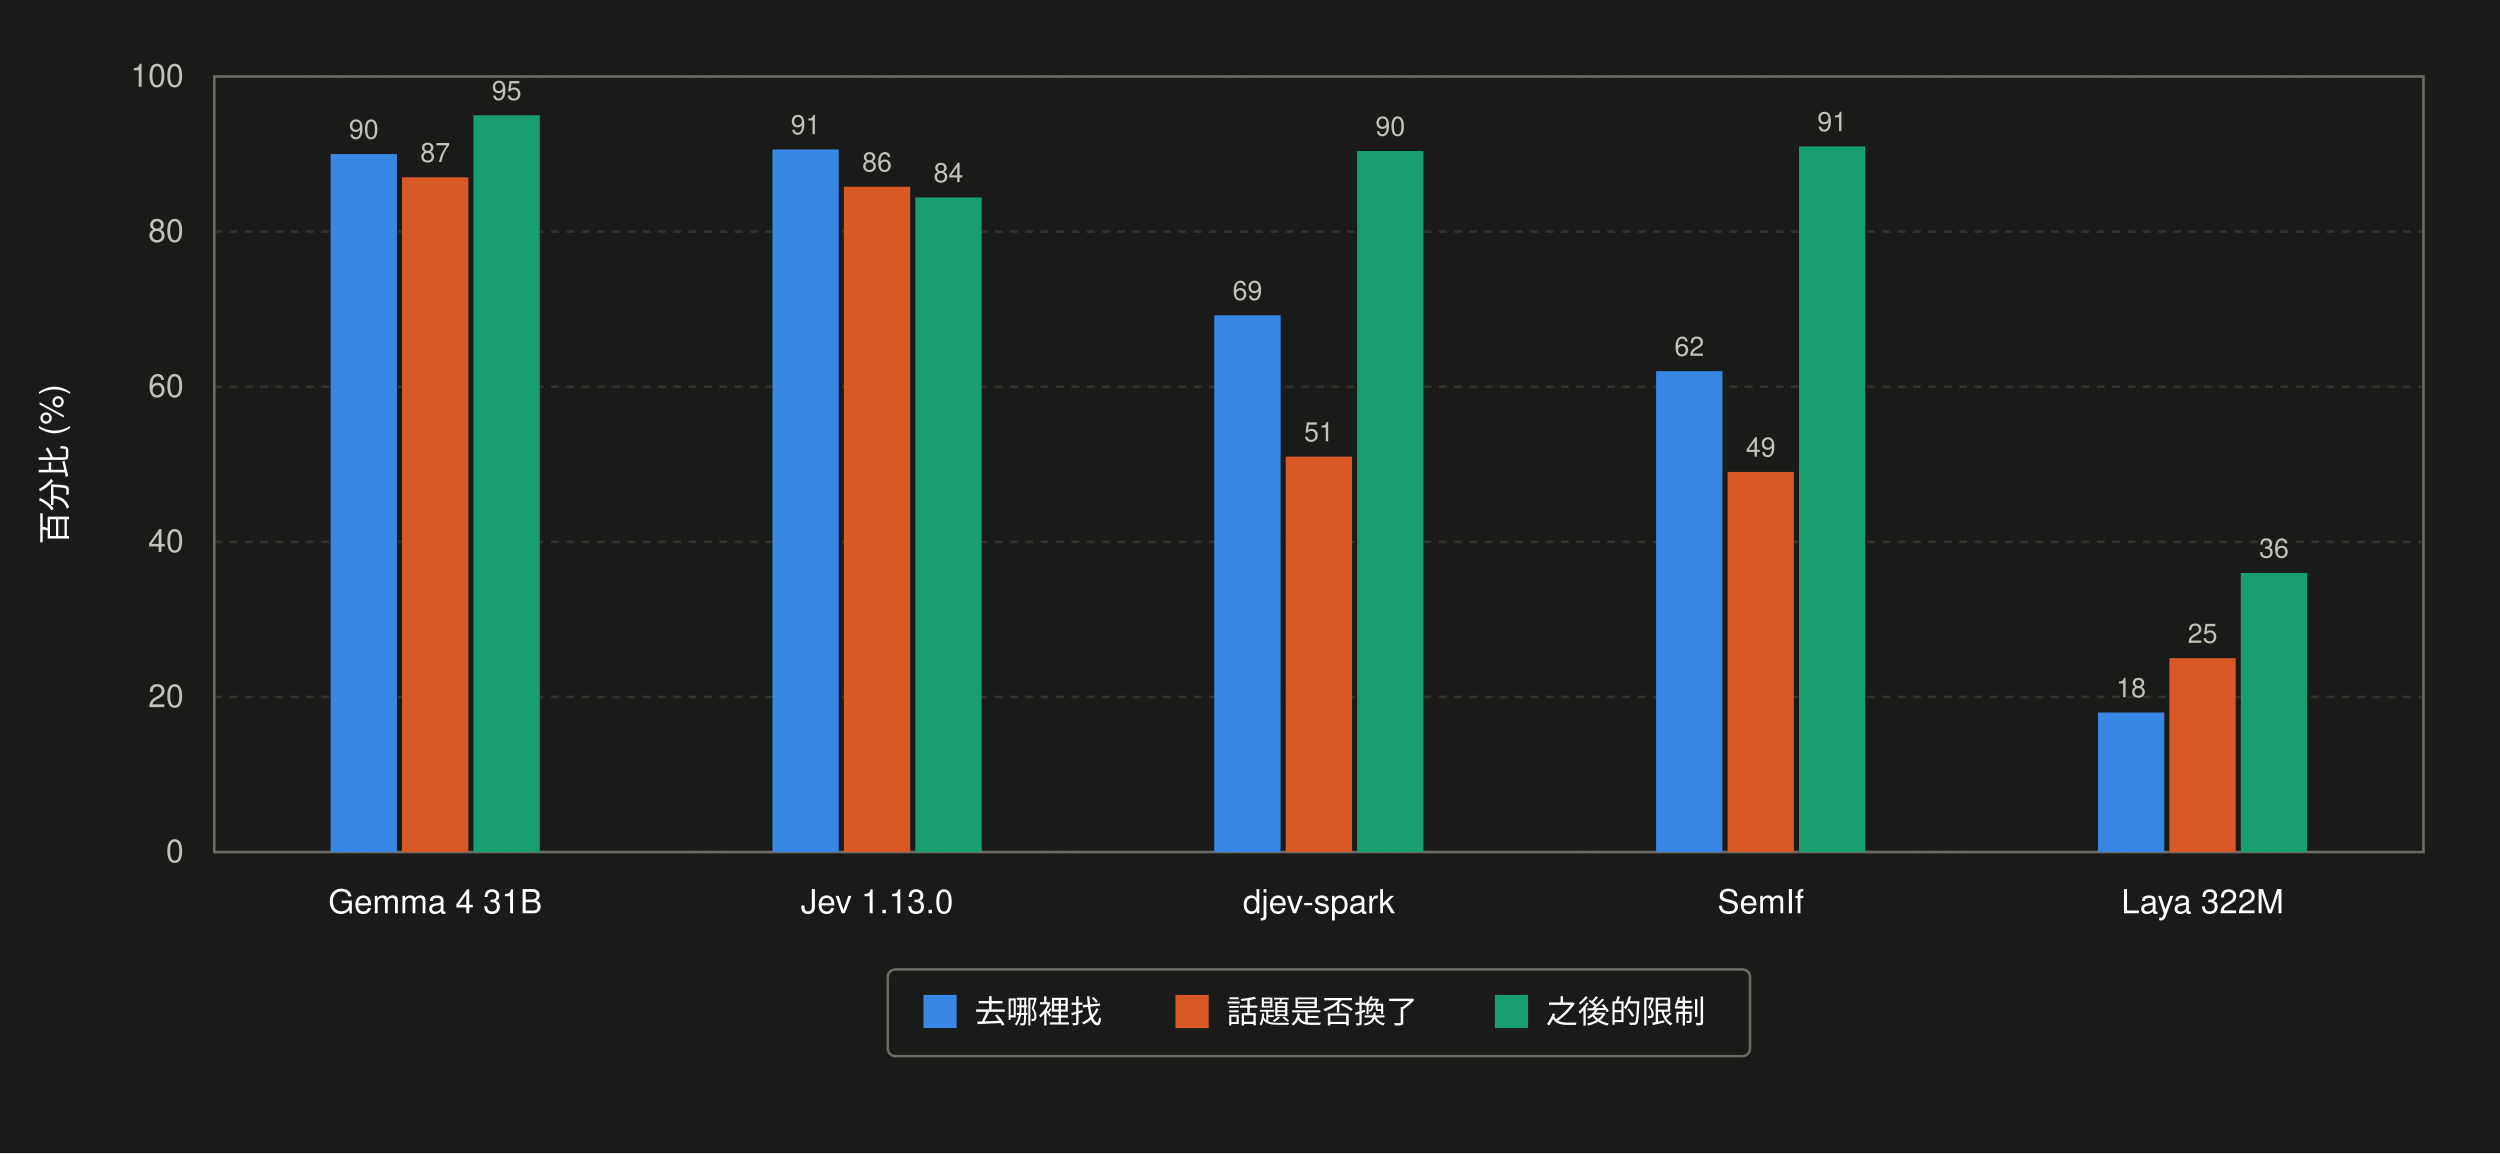
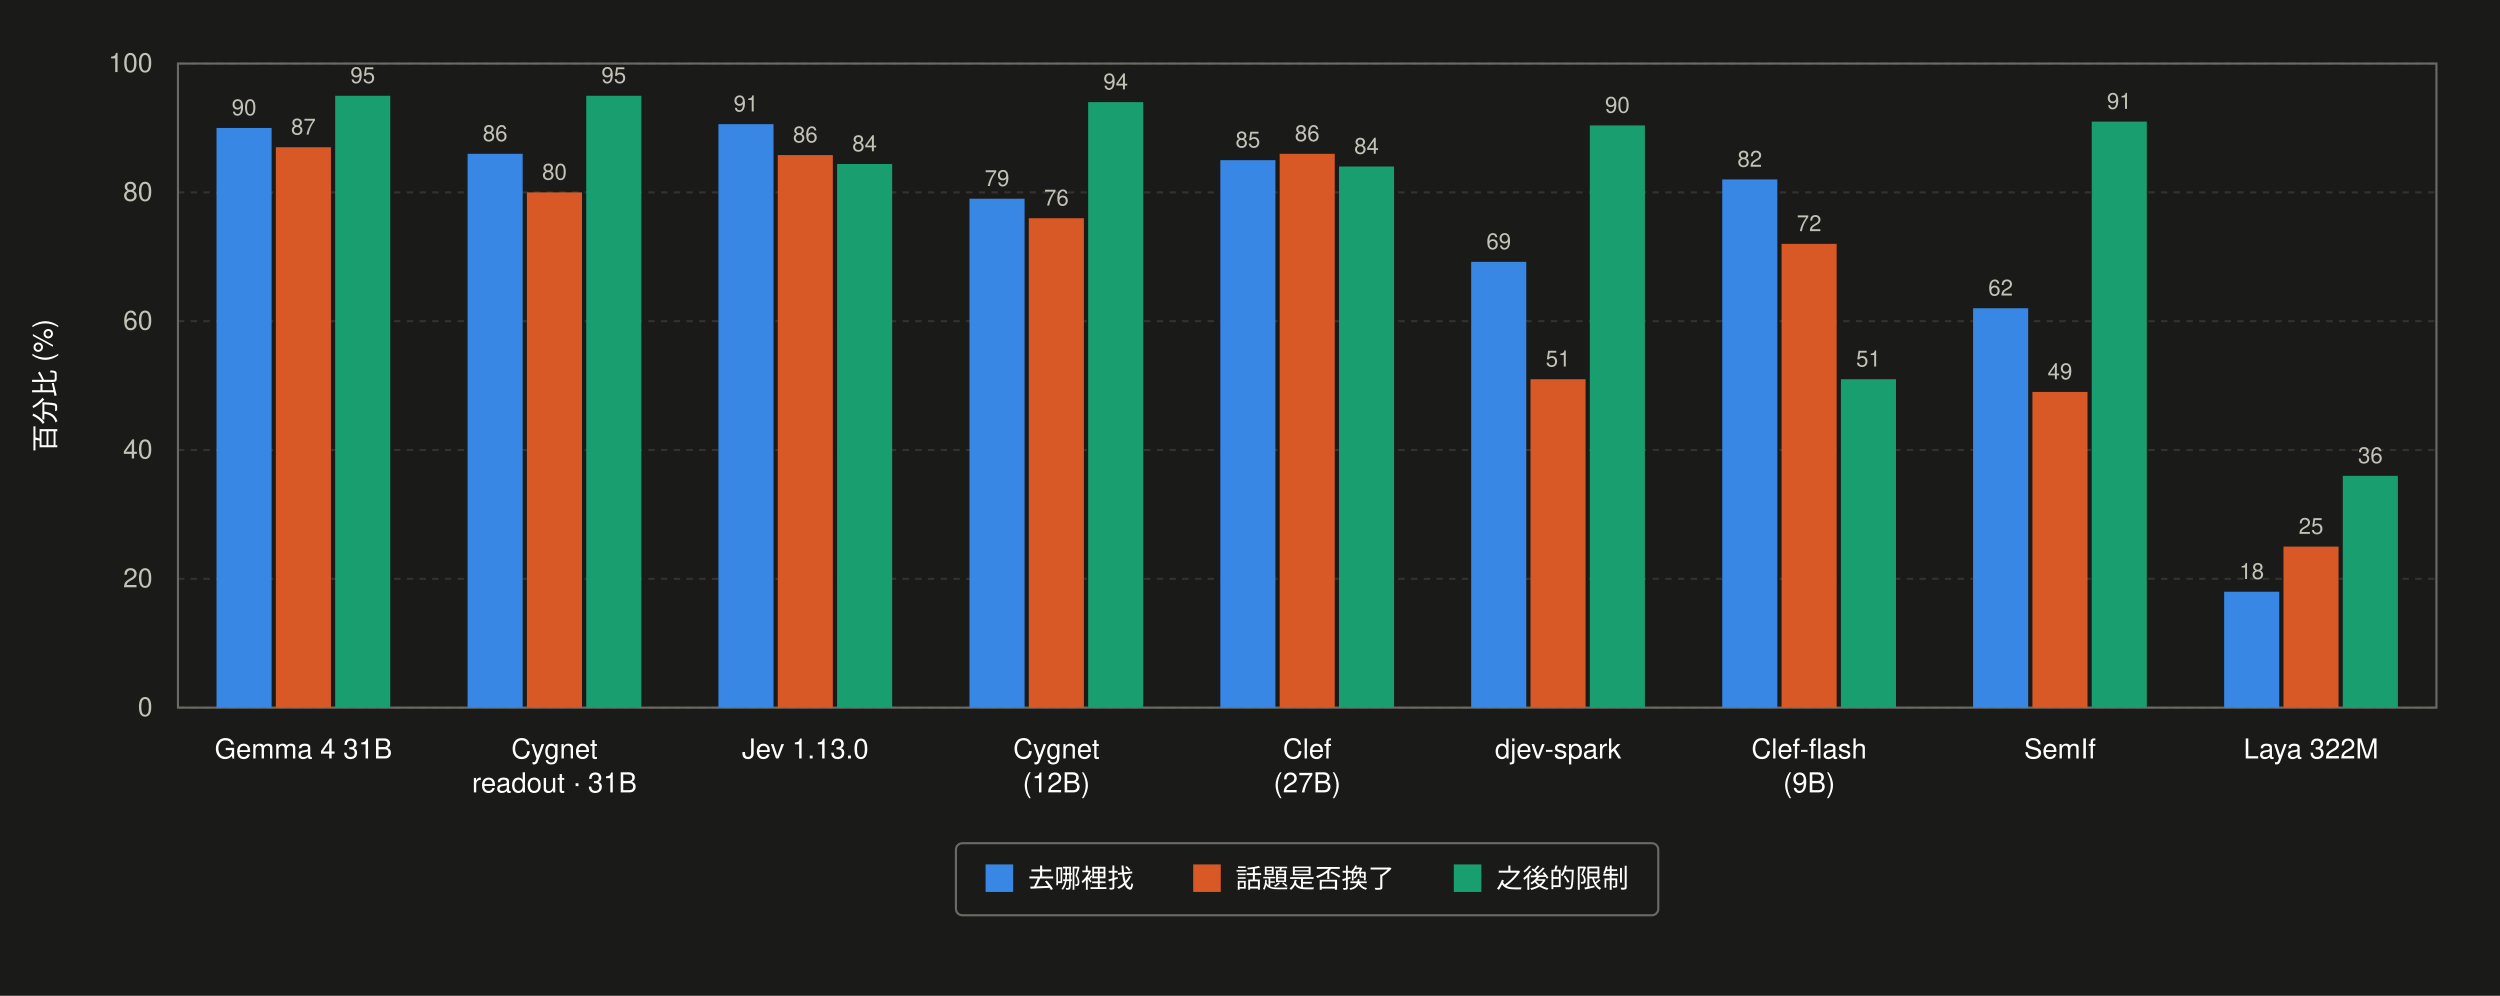
- <svg xmlns="http://www.w3.org/2000/svg" width="980" height="452" viewBox="0 0 980 452" font-family="-apple-system,BlinkMacSystemFont,Segoe UI,Helvetica,Arial,sans-serif">
-   <rect width="980" height="452" fill="#1a1a19" />
-   <line x1="84" y1="334.0" x2="950" y2="334.0" stroke="#33322f" stroke-width="1" stroke-dasharray="3 3" />
+ <svg xmlns="http://www.w3.org/2000/svg" width="1180" height="470" viewBox="0 0 1180 470" font-family="-apple-system,BlinkMacSystemFont,Segoe UI,Helvetica,Arial,sans-serif">
+   <rect width="1180" height="470" fill="#1a1a19" />
+   <line x1="84" y1="334.0" x2="1150" y2="334.0" stroke="#33322f" stroke-width="1" stroke-dasharray="3 3" />
  <text x="72" y="338.0" font-size="12.5" fill="#c3c2b7" text-anchor="end">0</text>
-   <line x1="84" y1="273.2" x2="950" y2="273.2" stroke="#33322f" stroke-width="1" stroke-dasharray="3 3" />
+   <line x1="84" y1="273.2" x2="1150" y2="273.2" stroke="#33322f" stroke-width="1" stroke-dasharray="3 3" />
  <text x="72" y="277.2" font-size="12.5" fill="#c3c2b7" text-anchor="end">20</text>
-   <line x1="84" y1="212.4" x2="950" y2="212.4" stroke="#33322f" stroke-width="1" stroke-dasharray="3 3" />
+   <line x1="84" y1="212.4" x2="1150" y2="212.4" stroke="#33322f" stroke-width="1" stroke-dasharray="3 3" />
  <text x="72" y="216.4" font-size="12.5" fill="#c3c2b7" text-anchor="end">40</text>
-   <line x1="84" y1="151.6" x2="950" y2="151.6" stroke="#33322f" stroke-width="1" stroke-dasharray="3 3" />
+   <line x1="84" y1="151.6" x2="1150" y2="151.6" stroke="#33322f" stroke-width="1" stroke-dasharray="3 3" />
  <text x="72" y="155.6" font-size="12.5" fill="#c3c2b7" text-anchor="end">60</text>
-   <line x1="84" y1="90.8" x2="950" y2="90.8" stroke="#33322f" stroke-width="1" stroke-dasharray="3 3" />
+   <line x1="84" y1="90.8" x2="1150" y2="90.8" stroke="#33322f" stroke-width="1" stroke-dasharray="3 3" />
  <text x="72" y="94.8" font-size="12.5" fill="#c3c2b7" text-anchor="end">80</text>
-   <line x1="84" y1="30.0" x2="950" y2="30.0" stroke="#33322f" stroke-width="1" stroke-dasharray="3 3" />
+   <line x1="84" y1="30.0" x2="1150" y2="30.0" stroke="#33322f" stroke-width="1" stroke-dasharray="3 3" />
  <text x="72" y="34.0" font-size="12.5" fill="#c3c2b7" text-anchor="end">100</text>
-   <rect x="84" y="30" width="866" height="304" fill="none" stroke="#6b6a64" stroke-width="1" />
+   <rect x="84" y="30" width="1066" height="304" fill="none" stroke="#6b6a64" stroke-width="1" />
  <text transform="translate(26,182) rotate(-90)" font-size="13" fill="#ffffff" text-anchor="middle">百分比 (%)</text>
-   <rect x="129.6" y="60.4" width="26" height="273.6" fill="#3987e5" />
-   <text x="142.6" y="54.4" font-size="10.5" fill="#c3c2b7" text-anchor="middle">90</text>
-   <rect x="157.6" y="69.5" width="26" height="264.5" fill="#d95926" />
-   <text x="170.6" y="63.5" font-size="10.5" fill="#c3c2b7" text-anchor="middle">87</text>
-   <rect x="185.6" y="45.2" width="26" height="288.8" fill="#199e70" />
-   <text x="198.6" y="39.2" font-size="10.5" fill="#c3c2b7" text-anchor="middle">95</text>
-   <text x="170.6" y="358" font-size="13" fill="#ffffff" text-anchor="middle">Gemma 4 31B</text>
-   <rect x="302.8" y="58.6" width="26" height="275.4" fill="#3987e5" />
-   <text x="315.8" y="52.6" font-size="10.5" fill="#c3c2b7" text-anchor="middle">91</text>
-   <rect x="330.8" y="73.2" width="26" height="260.8" fill="#d95926" />
-   <text x="343.8" y="67.2" font-size="10.5" fill="#c3c2b7" text-anchor="middle">86</text>
-   <rect x="358.8" y="77.4" width="26" height="256.6" fill="#199e70" />
-   <text x="371.8" y="71.4" font-size="10.5" fill="#c3c2b7" text-anchor="middle">84</text>
-   <text x="343.8" y="358" font-size="13" fill="#ffffff" text-anchor="middle">Jev 1.13.0</text>
-   <rect x="476.0" y="123.6" width="26" height="210.4" fill="#3987e5" />
-   <text x="489.0" y="117.6" font-size="10.5" fill="#c3c2b7" text-anchor="middle">69</text>
-   <rect x="504.0" y="179.0" width="26" height="155.0" fill="#d95926" />
-   <text x="517.0" y="173.0" font-size="10.5" fill="#c3c2b7" text-anchor="middle">51</text>
-   <rect x="532.0" y="59.2" width="26" height="274.8" fill="#199e70" />
-   <text x="545.0" y="53.2" font-size="10.5" fill="#c3c2b7" text-anchor="middle">90</text>
-   <text x="517.0" y="358" font-size="13" fill="#ffffff" text-anchor="middle">djev-spark</text>
-   <rect x="649.2" y="145.5" width="26" height="188.5" fill="#3987e5" />
-   <text x="662.2" y="139.5" font-size="10.5" fill="#c3c2b7" text-anchor="middle">62</text>
-   <rect x="677.2" y="185.0" width="26" height="149.0" fill="#d95926" />
-   <text x="690.2" y="179.0" font-size="10.5" fill="#c3c2b7" text-anchor="middle">49</text>
-   <rect x="705.2" y="57.4" width="26" height="276.6" fill="#199e70" />
-   <text x="718.2" y="51.4" font-size="10.5" fill="#c3c2b7" text-anchor="middle">91</text>
-   <text x="690.2" y="358" font-size="13" fill="#ffffff" text-anchor="middle">SemIf</text>
-   <rect x="822.4" y="279.3" width="26" height="54.7" fill="#3987e5" />
-   <text x="835.4" y="273.3" font-size="10.5" fill="#c3c2b7" text-anchor="middle">18</text>
-   <rect x="850.4" y="258.0" width="26" height="76.0" fill="#d95926" />
-   <text x="863.4" y="252.0" font-size="10.5" fill="#c3c2b7" text-anchor="middle">25</text>
-   <rect x="878.4" y="224.6" width="26" height="109.4" fill="#199e70" />
-   <text x="891.4" y="218.6" font-size="10.5" fill="#c3c2b7" text-anchor="middle">36</text>
-   <text x="863.4" y="358" font-size="13" fill="#ffffff" text-anchor="middle">Laya 322M</text>
-   <rect x="348.0" y="380" width="338.0" height="34" rx="3" fill="none" stroke="#6b6a64" stroke-width="1" />
-   <rect x="362.0" y="390" width="13" height="13" fill="#3987e5" />
-   <text x="382.0" y="401" font-size="12.5" fill="#ffffff">去哪裡找</text>
-   <rect x="460.8" y="390" width="13" height="13" fill="#d95926" />
-   <text x="480.8" y="401" font-size="12.5" fill="#ffffff">話題是否換了</text>
-   <rect x="586.0" y="390" width="13" height="13" fill="#199e70" />
-   <text x="606.0" y="401" font-size="12.5" fill="#ffffff">之後的限制</text>
+   <rect x="102.2" y="60.4" width="26" height="273.6" fill="#3987e5" />
+   <text x="115.2" y="54.4" font-size="10.5" fill="#c3c2b7" text-anchor="middle">90</text>
+   <rect x="130.2" y="69.5" width="26" height="264.5" fill="#d95926" />
+   <text x="143.2" y="63.5" font-size="10.5" fill="#c3c2b7" text-anchor="middle">87</text>
+   <rect x="158.2" y="45.2" width="26" height="288.8" fill="#199e70" />
+   <text x="171.2" y="39.2" font-size="10.5" fill="#c3c2b7" text-anchor="middle">95</text>
+   <text x="143.2" y="358" font-size="13" fill="#ffffff" text-anchor="middle">Gemma 4 31B</text>
+   <rect x="220.7" y="72.6" width="26" height="261.4" fill="#3987e5" />
+   <text x="233.7" y="66.6" font-size="10.5" fill="#c3c2b7" text-anchor="middle">86</text>
+   <rect x="248.7" y="90.8" width="26" height="243.2" fill="#d95926" />
+   <text x="261.7" y="84.8" font-size="10.5" fill="#c3c2b7" text-anchor="middle">80</text>
+   <rect x="276.7" y="45.2" width="26" height="288.8" fill="#199e70" />
+   <text x="289.7" y="39.2" font-size="10.5" fill="#c3c2b7" text-anchor="middle">95</text>
+   <text x="261.7" y="358" font-size="13" fill="#ffffff" text-anchor="middle">Cygnet</text>
+   <text x="261.7" y="374" font-size="13" fill="#ffffff" text-anchor="middle">readout · 31B</text>
+   <rect x="339.1" y="58.6" width="26" height="275.4" fill="#3987e5" />
+   <text x="352.1" y="52.6" font-size="10.5" fill="#c3c2b7" text-anchor="middle">91</text>
+   <rect x="367.1" y="73.2" width="26" height="260.8" fill="#d95926" />
+   <text x="380.1" y="67.2" font-size="10.5" fill="#c3c2b7" text-anchor="middle">86</text>
+   <rect x="395.1" y="77.4" width="26" height="256.6" fill="#199e70" />
+   <text x="408.1" y="71.4" font-size="10.5" fill="#c3c2b7" text-anchor="middle">84</text>
+   <text x="380.1" y="358" font-size="13" fill="#ffffff" text-anchor="middle">Jev 1.13.0</text>
+   <rect x="457.6" y="93.8" width="26" height="240.2" fill="#3987e5" />
+   <text x="470.6" y="87.8" font-size="10.5" fill="#c3c2b7" text-anchor="middle">79</text>
+   <rect x="485.6" y="103.0" width="26" height="231.0" fill="#d95926" />
+   <text x="498.6" y="97.0" font-size="10.5" fill="#c3c2b7" text-anchor="middle">76</text>
+   <rect x="513.6" y="48.2" width="26" height="285.8" fill="#199e70" />
+   <text x="526.6" y="42.2" font-size="10.5" fill="#c3c2b7" text-anchor="middle">94</text>
+   <text x="498.6" y="358" font-size="13" fill="#ffffff" text-anchor="middle">Cygnet</text>
+   <text x="498.6" y="374" font-size="13" fill="#ffffff" text-anchor="middle">(12B)</text>
+   <rect x="576.0" y="75.6" width="26" height="258.4" fill="#3987e5" />
+   <text x="589.0" y="69.6" font-size="10.5" fill="#c3c2b7" text-anchor="middle">85</text>
+   <rect x="604.0" y="72.6" width="26" height="261.4" fill="#d95926" />
+   <text x="617.0" y="66.6" font-size="10.5" fill="#c3c2b7" text-anchor="middle">86</text>
+   <rect x="632.0" y="78.6" width="26" height="255.4" fill="#199e70" />
+   <text x="645.0" y="72.6" font-size="10.5" fill="#c3c2b7" text-anchor="middle">84</text>
+   <text x="617.0" y="358" font-size="13" fill="#ffffff" text-anchor="middle">Clef</text>
+   <text x="617.0" y="374" font-size="13" fill="#ffffff" text-anchor="middle">(27B)</text>
+   <rect x="694.4" y="123.6" width="26" height="210.4" fill="#3987e5" />
+   <text x="707.4" y="117.6" font-size="10.5" fill="#c3c2b7" text-anchor="middle">69</text>
+   <rect x="722.4" y="179.0" width="26" height="155.0" fill="#d95926" />
+   <text x="735.4" y="173.0" font-size="10.5" fill="#c3c2b7" text-anchor="middle">51</text>
+   <rect x="750.4" y="59.2" width="26" height="274.8" fill="#199e70" />
+   <text x="763.4" y="53.2" font-size="10.5" fill="#c3c2b7" text-anchor="middle">90</text>
+   <text x="735.4" y="358" font-size="13" fill="#ffffff" text-anchor="middle">djev-spark</text>
+   <rect x="812.9" y="84.7" width="26" height="249.3" fill="#3987e5" />
+   <text x="825.9" y="78.7" font-size="10.5" fill="#c3c2b7" text-anchor="middle">82</text>
+   <rect x="840.9" y="115.1" width="26" height="218.9" fill="#d95926" />
+   <text x="853.9" y="109.1" font-size="10.5" fill="#c3c2b7" text-anchor="middle">72</text>
+   <rect x="868.9" y="179.0" width="26" height="155.0" fill="#199e70" />
+   <text x="881.9" y="173.0" font-size="10.5" fill="#c3c2b7" text-anchor="middle">51</text>
+   <text x="853.9" y="358" font-size="13" fill="#ffffff" text-anchor="middle">Clef-flash</text>
+   <text x="853.9" y="374" font-size="13" fill="#ffffff" text-anchor="middle">(9B)</text>
+   <rect x="931.3" y="145.5" width="26" height="188.5" fill="#3987e5" />
+   <text x="944.3" y="139.5" font-size="10.5" fill="#c3c2b7" text-anchor="middle">62</text>
+   <rect x="959.3" y="185.0" width="26" height="149.0" fill="#d95926" />
+   <text x="972.3" y="179.0" font-size="10.5" fill="#c3c2b7" text-anchor="middle">49</text>
+   <rect x="987.3" y="57.4" width="26" height="276.6" fill="#199e70" />
+   <text x="1000.3" y="51.4" font-size="10.5" fill="#c3c2b7" text-anchor="middle">91</text>
+   <text x="972.3" y="358" font-size="13" fill="#ffffff" text-anchor="middle">SemIf</text>
+   <rect x="1049.8" y="279.3" width="26" height="54.7" fill="#3987e5" />
+   <text x="1062.8" y="273.3" font-size="10.5" fill="#c3c2b7" text-anchor="middle">18</text>
+   <rect x="1077.8" y="258.0" width="26" height="76.0" fill="#d95926" />
+   <text x="1090.8" y="252.0" font-size="10.5" fill="#c3c2b7" text-anchor="middle">25</text>
+   <rect x="1105.8" y="224.6" width="26" height="109.4" fill="#199e70" />
+   <text x="1118.8" y="218.6" font-size="10.5" fill="#c3c2b7" text-anchor="middle">36</text>
+   <text x="1090.8" y="358" font-size="13" fill="#ffffff" text-anchor="middle">Laya 322M</text>
+   <rect x="451.2" y="398" width="331.5" height="34" rx="3" fill="none" stroke="#6b6a64" stroke-width="1" />
+   <rect x="465.2" y="408" width="13" height="13" fill="#3987e5" />
+   <text x="485.2" y="419" font-size="12.5" fill="#ffffff">去哪裡找</text>
+   <rect x="563.2" y="408" width="13" height="13" fill="#d95926" />
+   <text x="583.2" y="419" font-size="12.5" fill="#ffffff">話題是否換了</text>
+   <rect x="686.2" y="408" width="13" height="13" fill="#199e70" />
+   <text x="706.2" y="419" font-size="12.5" fill="#ffffff">之後的限制</text>
</svg>
